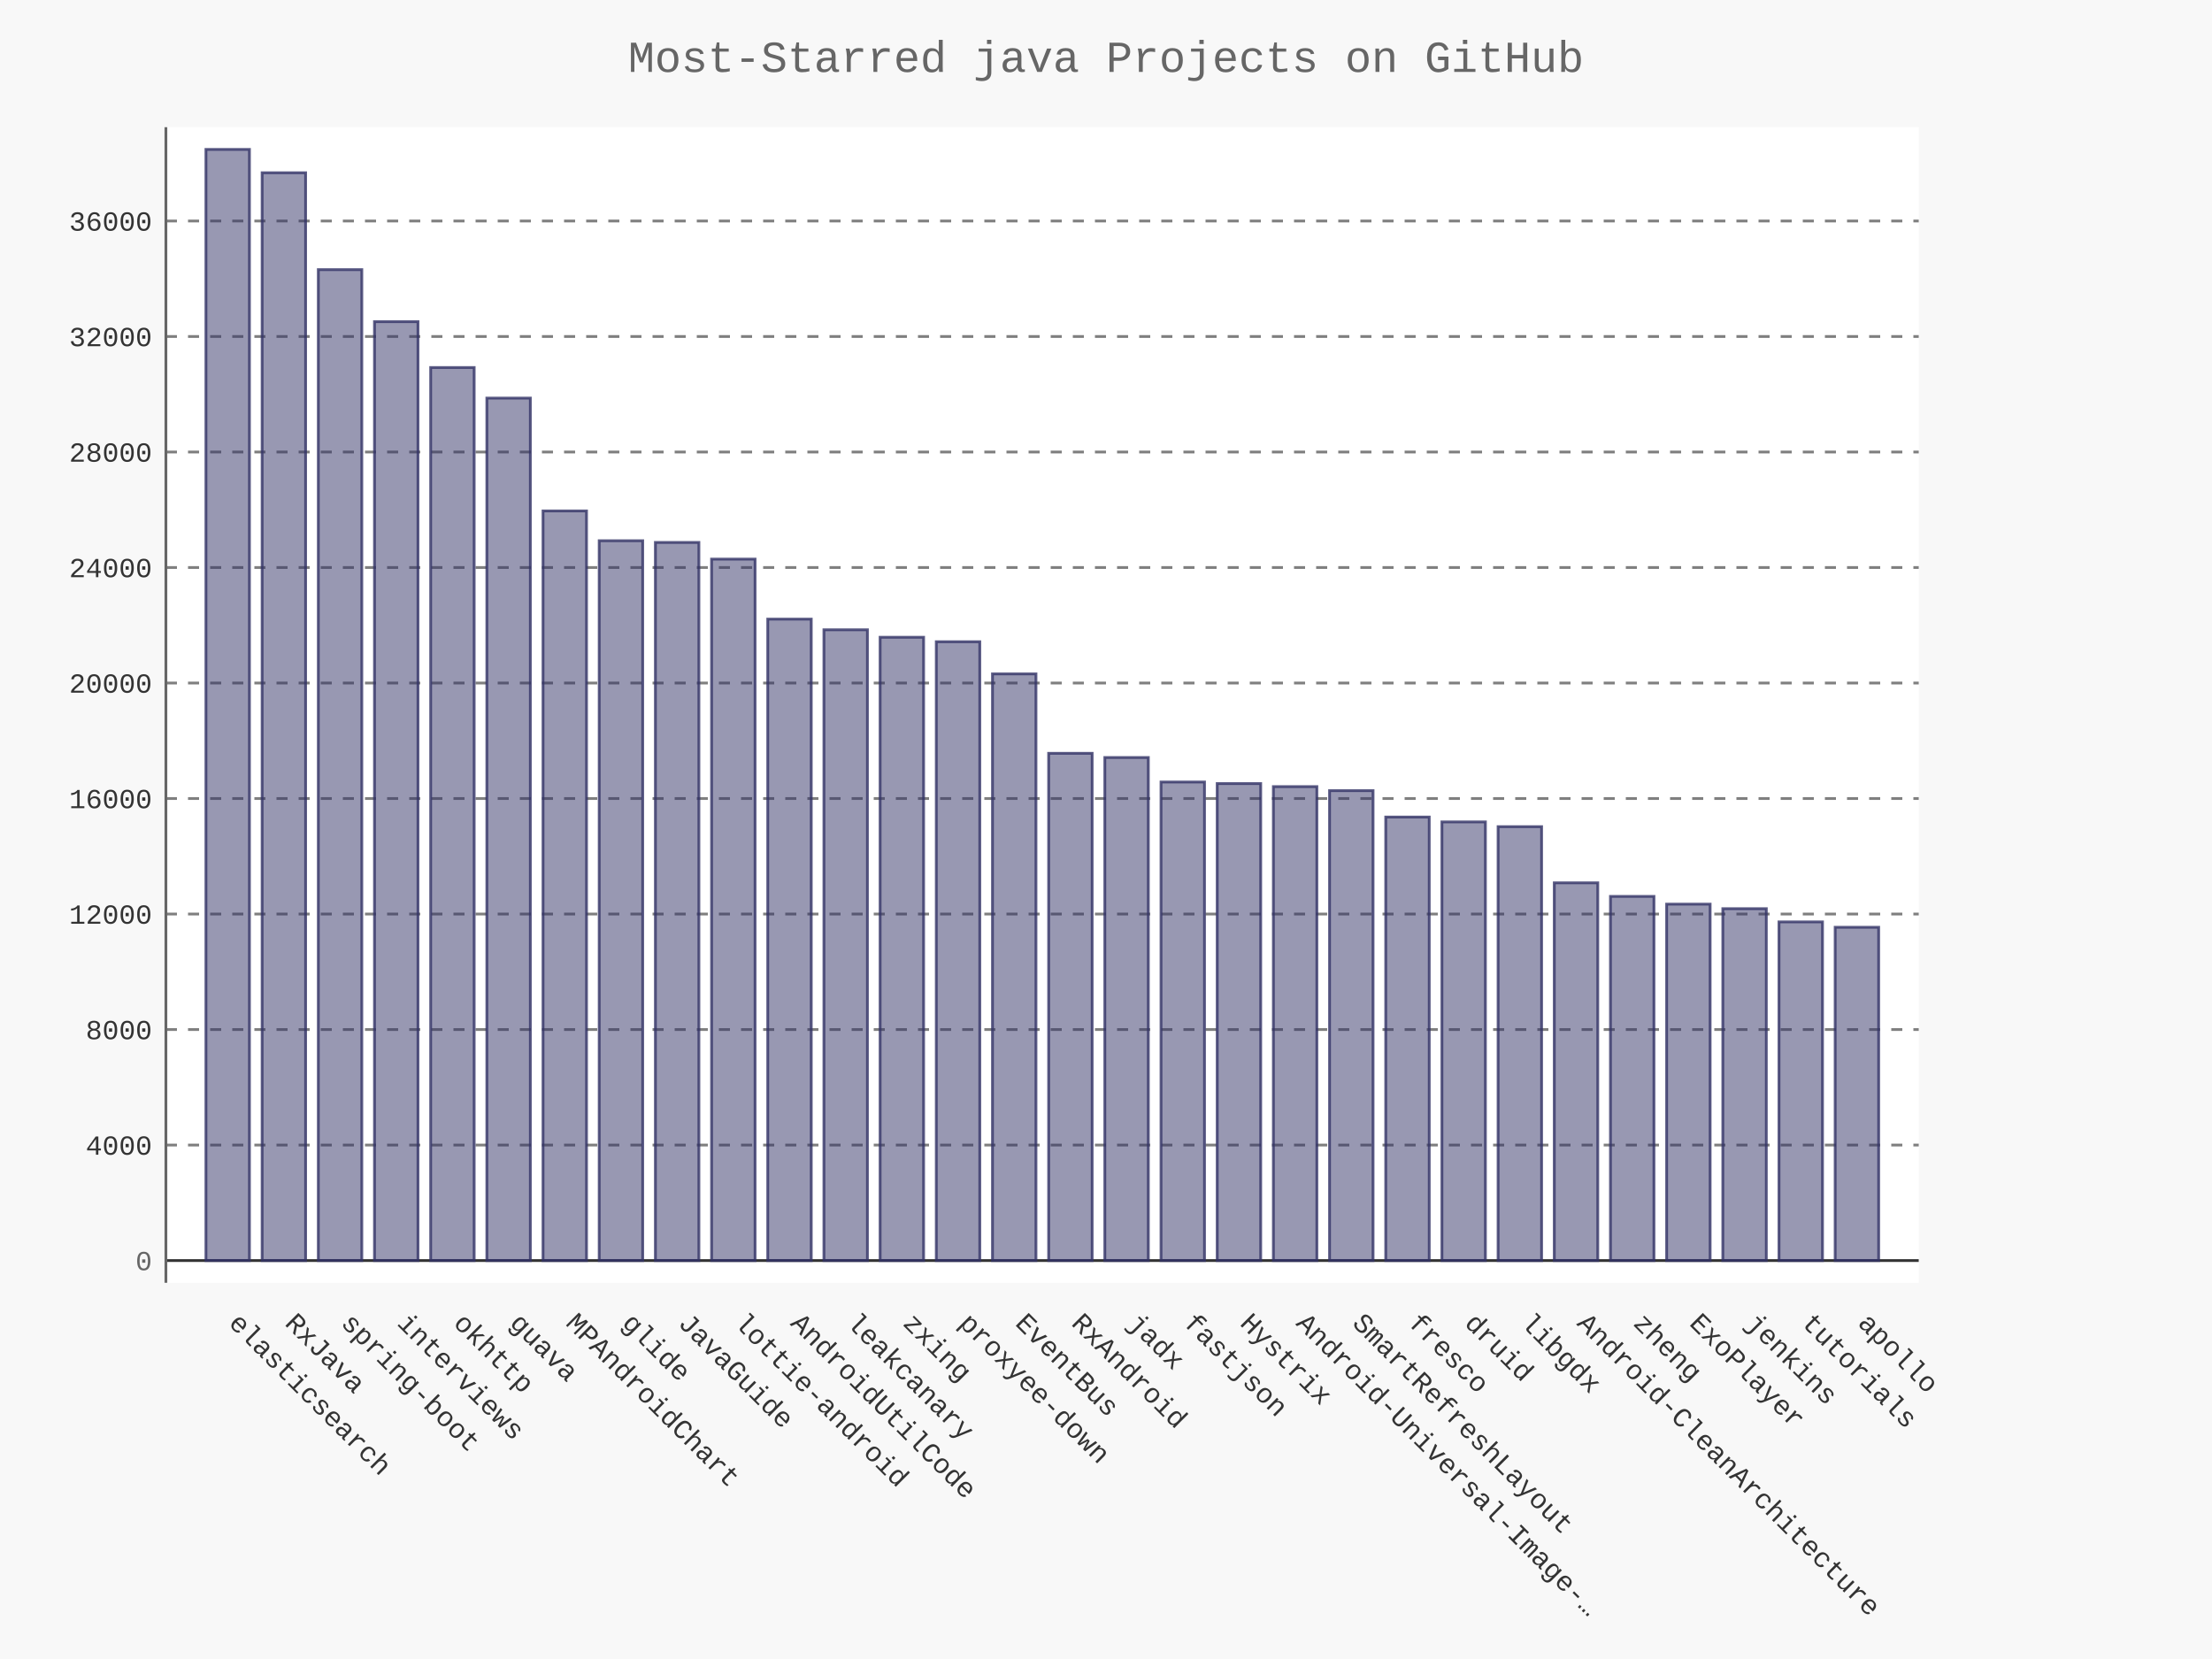
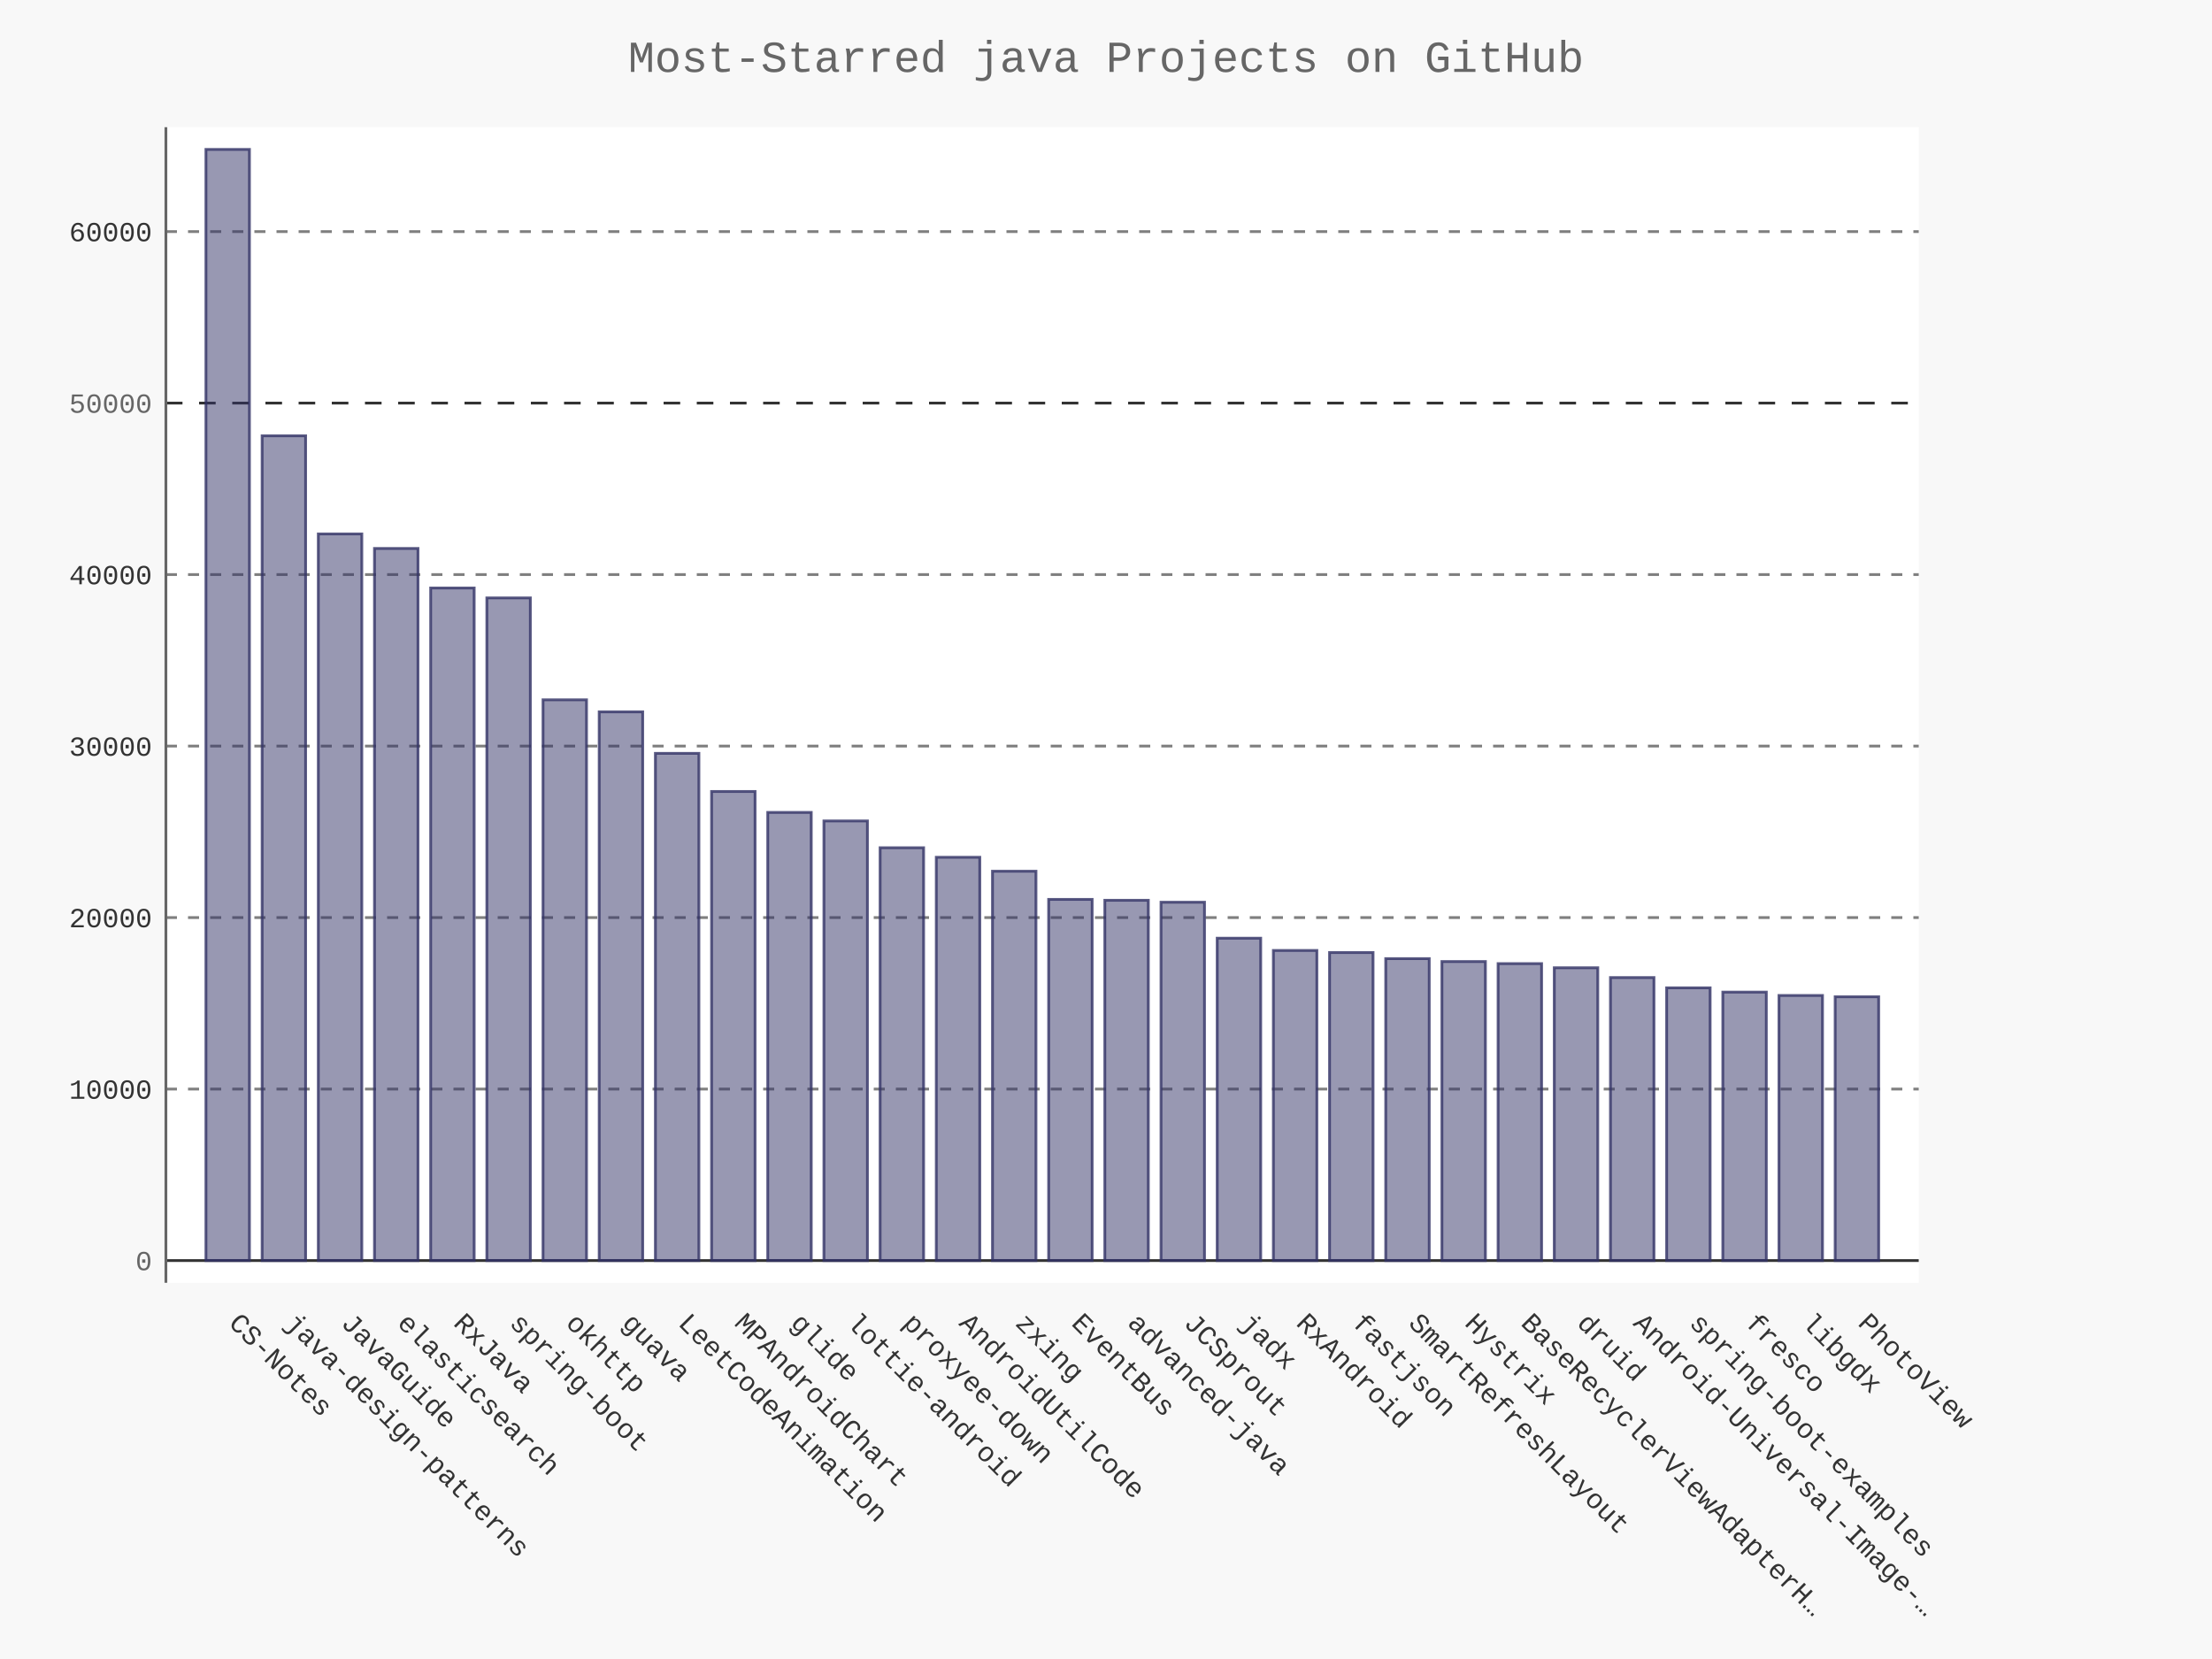
- <svg xmlns="http://www.w3.org/2000/svg" class="pygal-chart" id="chart-eb2c51b5-3a16-4e30-b877-83db45ea4441" viewBox="0 0 800 600">
+ <svg xmlns="http://www.w3.org/2000/svg" class="pygal-chart" id="chart-d710ab1c-2ea6-4b3b-b925-1448aec63ab0" viewBox="0 0 800 600">
  <defs>
-     <style type="text/css">#chart-eb2c51b5-3a16-4e30-b877-83db45ea4441{-webkit-user-select:none;-webkit-font-smoothing:antialiased;font-family:Consolas,"Liberation Mono",Menlo,Courier,monospace}#chart-eb2c51b5-3a16-4e30-b877-83db45ea4441 .title{font-family:Consolas,"Liberation Mono",Menlo,Courier,monospace;font-size:16px}#chart-eb2c51b5-3a16-4e30-b877-83db45ea4441 .legends .legend text{font-family:Consolas,"Liberation Mono",Menlo,Courier,monospace;font-size:14px}#chart-eb2c51b5-3a16-4e30-b877-83db45ea4441 .axis text{font-family:Consolas,"Liberation Mono",Menlo,Courier,monospace;font-size:10px}#chart-eb2c51b5-3a16-4e30-b877-83db45ea4441 .axis text.major{font-family:Consolas,"Liberation Mono",Menlo,Courier,monospace;font-size:10px}#chart-eb2c51b5-3a16-4e30-b877-83db45ea4441 .text-overlay text.value{font-family:Consolas,"Liberation Mono",Menlo,Courier,monospace;font-size:16px}#chart-eb2c51b5-3a16-4e30-b877-83db45ea4441 .text-overlay text.label{font-family:Consolas,"Liberation Mono",Menlo,Courier,monospace;font-size:10px}#chart-eb2c51b5-3a16-4e30-b877-83db45ea4441 .tooltip{font-family:Consolas,"Liberation Mono",Menlo,Courier,monospace;font-size:14px}#chart-eb2c51b5-3a16-4e30-b877-83db45ea4441 text.no_data{font-family:Consolas,"Liberation Mono",Menlo,Courier,monospace;font-size:64px}
- #chart-eb2c51b5-3a16-4e30-b877-83db45ea4441{background-color:#f8f8f8}#chart-eb2c51b5-3a16-4e30-b877-83db45ea4441 path,#chart-eb2c51b5-3a16-4e30-b877-83db45ea4441 line,#chart-eb2c51b5-3a16-4e30-b877-83db45ea4441 rect,#chart-eb2c51b5-3a16-4e30-b877-83db45ea4441 circle{-webkit-transition:250ms ease-in;-moz-transition:250ms ease-in;transition:250ms ease-in}#chart-eb2c51b5-3a16-4e30-b877-83db45ea4441 .graph &gt; .background{fill:#f8f8f8}#chart-eb2c51b5-3a16-4e30-b877-83db45ea4441 .plot &gt; .background{fill:#ffffff}#chart-eb2c51b5-3a16-4e30-b877-83db45ea4441 .graph{fill:#333}#chart-eb2c51b5-3a16-4e30-b877-83db45ea4441 text.no_data{fill:#666}#chart-eb2c51b5-3a16-4e30-b877-83db45ea4441 .title{fill:#666}#chart-eb2c51b5-3a16-4e30-b877-83db45ea4441 .legends .legend text{fill:#333}#chart-eb2c51b5-3a16-4e30-b877-83db45ea4441 .legends .legend:hover text{fill:#666}#chart-eb2c51b5-3a16-4e30-b877-83db45ea4441 .axis .line{stroke:#666}#chart-eb2c51b5-3a16-4e30-b877-83db45ea4441 .axis .guide.line{stroke:rgba(0,0,0,0.5)}#chart-eb2c51b5-3a16-4e30-b877-83db45ea4441 .axis .major.line{stroke:#333}#chart-eb2c51b5-3a16-4e30-b877-83db45ea4441 .axis text.major{fill:#666}#chart-eb2c51b5-3a16-4e30-b877-83db45ea4441 .axis.y .guides:hover .guide.line,#chart-eb2c51b5-3a16-4e30-b877-83db45ea4441 .line-graph .axis.x .guides:hover .guide.line,#chart-eb2c51b5-3a16-4e30-b877-83db45ea4441 .stackedline-graph .axis.x .guides:hover .guide.line,#chart-eb2c51b5-3a16-4e30-b877-83db45ea4441 .xy-graph .axis.x .guides:hover .guide.line{stroke:#666}#chart-eb2c51b5-3a16-4e30-b877-83db45ea4441 .axis .guides:hover text{fill:#666}#chart-eb2c51b5-3a16-4e30-b877-83db45ea4441 .reactive{fill-opacity:.5;stroke-opacity:.8}#chart-eb2c51b5-3a16-4e30-b877-83db45ea4441 .ci{stroke:#333}#chart-eb2c51b5-3a16-4e30-b877-83db45ea4441 .reactive.active,#chart-eb2c51b5-3a16-4e30-b877-83db45ea4441 .active .reactive{fill-opacity:.9;stroke-opacity:.9;stroke-width:4}#chart-eb2c51b5-3a16-4e30-b877-83db45ea4441 .ci .reactive.active{stroke-width:1.5}#chart-eb2c51b5-3a16-4e30-b877-83db45ea4441 .series text{fill:#666}#chart-eb2c51b5-3a16-4e30-b877-83db45ea4441 .tooltip rect{fill:#ffffff;stroke:#666;-webkit-transition:opacity 250ms ease-in;-moz-transition:opacity 250ms ease-in;transition:opacity 250ms ease-in}#chart-eb2c51b5-3a16-4e30-b877-83db45ea4441 .tooltip .label{fill:#333}#chart-eb2c51b5-3a16-4e30-b877-83db45ea4441 .tooltip .label{fill:#333}#chart-eb2c51b5-3a16-4e30-b877-83db45ea4441 .tooltip .legend{font-size:.8em;fill:rgba(0,0,0,0.5)}#chart-eb2c51b5-3a16-4e30-b877-83db45ea4441 .tooltip .x_label{font-size:.6em;fill:#666}#chart-eb2c51b5-3a16-4e30-b877-83db45ea4441 .tooltip .xlink{font-size:.5em;text-decoration:underline}#chart-eb2c51b5-3a16-4e30-b877-83db45ea4441 .tooltip .value{font-size:1.5em}#chart-eb2c51b5-3a16-4e30-b877-83db45ea4441 .bound{font-size:.5em}#chart-eb2c51b5-3a16-4e30-b877-83db45ea4441 .max-value{font-size:.75em;fill:rgba(0,0,0,0.5)}#chart-eb2c51b5-3a16-4e30-b877-83db45ea4441 .map-element{fill:#ffffff;stroke:rgba(0,0,0,0.5) !important}#chart-eb2c51b5-3a16-4e30-b877-83db45ea4441 .map-element .reactive{fill-opacity:inherit;stroke-opacity:inherit}#chart-eb2c51b5-3a16-4e30-b877-83db45ea4441 .color-0,#chart-eb2c51b5-3a16-4e30-b877-83db45ea4441 .color-0 a:visited{stroke:#333366;fill:#333366}#chart-eb2c51b5-3a16-4e30-b877-83db45ea4441 .text-overlay .color-0 text{fill:black}
- #chart-eb2c51b5-3a16-4e30-b877-83db45ea4441 text.no_data{text-anchor:middle}#chart-eb2c51b5-3a16-4e30-b877-83db45ea4441 .guide.line{fill:none}#chart-eb2c51b5-3a16-4e30-b877-83db45ea4441 .centered{text-anchor:middle}#chart-eb2c51b5-3a16-4e30-b877-83db45ea4441 .title{text-anchor:middle}#chart-eb2c51b5-3a16-4e30-b877-83db45ea4441 .legends .legend text{fill-opacity:1}#chart-eb2c51b5-3a16-4e30-b877-83db45ea4441 .axis.x text{text-anchor:middle}#chart-eb2c51b5-3a16-4e30-b877-83db45ea4441 .axis.x:not(.web) text[transform]{text-anchor:start}#chart-eb2c51b5-3a16-4e30-b877-83db45ea4441 .axis.x:not(.web) text[transform].backwards{text-anchor:end}#chart-eb2c51b5-3a16-4e30-b877-83db45ea4441 .axis.y text{text-anchor:end}#chart-eb2c51b5-3a16-4e30-b877-83db45ea4441 .axis.y text[transform].backwards{text-anchor:start}#chart-eb2c51b5-3a16-4e30-b877-83db45ea4441 .axis.y2 text{text-anchor:start}#chart-eb2c51b5-3a16-4e30-b877-83db45ea4441 .axis.y2 text[transform].backwards{text-anchor:end}#chart-eb2c51b5-3a16-4e30-b877-83db45ea4441 .axis .guide.line{stroke-dasharray:4,4}#chart-eb2c51b5-3a16-4e30-b877-83db45ea4441 .axis .major.guide.line{stroke-dasharray:6,6}#chart-eb2c51b5-3a16-4e30-b877-83db45ea4441 .horizontal .axis.y .guide.line,#chart-eb2c51b5-3a16-4e30-b877-83db45ea4441 .horizontal .axis.y2 .guide.line,#chart-eb2c51b5-3a16-4e30-b877-83db45ea4441 .vertical .axis.x .guide.line{opacity:0}#chart-eb2c51b5-3a16-4e30-b877-83db45ea4441 .horizontal .axis.always_show .guide.line,#chart-eb2c51b5-3a16-4e30-b877-83db45ea4441 .vertical .axis.always_show .guide.line{opacity:1 !important}#chart-eb2c51b5-3a16-4e30-b877-83db45ea4441 .axis.y .guides:hover .guide.line,#chart-eb2c51b5-3a16-4e30-b877-83db45ea4441 .axis.y2 .guides:hover .guide.line,#chart-eb2c51b5-3a16-4e30-b877-83db45ea4441 .axis.x .guides:hover .guide.line{opacity:1}#chart-eb2c51b5-3a16-4e30-b877-83db45ea4441 .axis .guides:hover text{opacity:1}#chart-eb2c51b5-3a16-4e30-b877-83db45ea4441 .nofill{fill:none}#chart-eb2c51b5-3a16-4e30-b877-83db45ea4441 .subtle-fill{fill-opacity:.2}#chart-eb2c51b5-3a16-4e30-b877-83db45ea4441 .dot{stroke-width:1px;fill-opacity:1}#chart-eb2c51b5-3a16-4e30-b877-83db45ea4441 .dot.active{stroke-width:5px}#chart-eb2c51b5-3a16-4e30-b877-83db45ea4441 .dot.negative{fill:transparent}#chart-eb2c51b5-3a16-4e30-b877-83db45ea4441 text,#chart-eb2c51b5-3a16-4e30-b877-83db45ea4441 tspan{stroke:none !important}#chart-eb2c51b5-3a16-4e30-b877-83db45ea4441 .series text.active{opacity:1}#chart-eb2c51b5-3a16-4e30-b877-83db45ea4441 .tooltip rect{fill-opacity:.95;stroke-width:.5}#chart-eb2c51b5-3a16-4e30-b877-83db45ea4441 .tooltip text{fill-opacity:1}#chart-eb2c51b5-3a16-4e30-b877-83db45ea4441 .showable{visibility:hidden}#chart-eb2c51b5-3a16-4e30-b877-83db45ea4441 .showable.shown{visibility:visible}#chart-eb2c51b5-3a16-4e30-b877-83db45ea4441 .gauge-background{fill:rgba(229,229,229,1);stroke:none}#chart-eb2c51b5-3a16-4e30-b877-83db45ea4441 .bg-lines{stroke:#f8f8f8;stroke-width:2px}</style>
+     <style type="text/css">#chart-d710ab1c-2ea6-4b3b-b925-1448aec63ab0{-webkit-user-select:none;-webkit-font-smoothing:antialiased;font-family:Consolas,"Liberation Mono",Menlo,Courier,monospace}#chart-d710ab1c-2ea6-4b3b-b925-1448aec63ab0 .title{font-family:Consolas,"Liberation Mono",Menlo,Courier,monospace;font-size:16px}#chart-d710ab1c-2ea6-4b3b-b925-1448aec63ab0 .legends .legend text{font-family:Consolas,"Liberation Mono",Menlo,Courier,monospace;font-size:14px}#chart-d710ab1c-2ea6-4b3b-b925-1448aec63ab0 .axis text{font-family:Consolas,"Liberation Mono",Menlo,Courier,monospace;font-size:10px}#chart-d710ab1c-2ea6-4b3b-b925-1448aec63ab0 .axis text.major{font-family:Consolas,"Liberation Mono",Menlo,Courier,monospace;font-size:10px}#chart-d710ab1c-2ea6-4b3b-b925-1448aec63ab0 .text-overlay text.value{font-family:Consolas,"Liberation Mono",Menlo,Courier,monospace;font-size:16px}#chart-d710ab1c-2ea6-4b3b-b925-1448aec63ab0 .text-overlay text.label{font-family:Consolas,"Liberation Mono",Menlo,Courier,monospace;font-size:10px}#chart-d710ab1c-2ea6-4b3b-b925-1448aec63ab0 .tooltip{font-family:Consolas,"Liberation Mono",Menlo,Courier,monospace;font-size:14px}#chart-d710ab1c-2ea6-4b3b-b925-1448aec63ab0 text.no_data{font-family:Consolas,"Liberation Mono",Menlo,Courier,monospace;font-size:64px}
+ #chart-d710ab1c-2ea6-4b3b-b925-1448aec63ab0{background-color:#f8f8f8}#chart-d710ab1c-2ea6-4b3b-b925-1448aec63ab0 path,#chart-d710ab1c-2ea6-4b3b-b925-1448aec63ab0 line,#chart-d710ab1c-2ea6-4b3b-b925-1448aec63ab0 rect,#chart-d710ab1c-2ea6-4b3b-b925-1448aec63ab0 circle{-webkit-transition:250ms ease-in;-moz-transition:250ms ease-in;transition:250ms ease-in}#chart-d710ab1c-2ea6-4b3b-b925-1448aec63ab0 .graph &gt; .background{fill:#f8f8f8}#chart-d710ab1c-2ea6-4b3b-b925-1448aec63ab0 .plot &gt; .background{fill:#ffffff}#chart-d710ab1c-2ea6-4b3b-b925-1448aec63ab0 .graph{fill:#333}#chart-d710ab1c-2ea6-4b3b-b925-1448aec63ab0 text.no_data{fill:#666}#chart-d710ab1c-2ea6-4b3b-b925-1448aec63ab0 .title{fill:#666}#chart-d710ab1c-2ea6-4b3b-b925-1448aec63ab0 .legends .legend text{fill:#333}#chart-d710ab1c-2ea6-4b3b-b925-1448aec63ab0 .legends .legend:hover text{fill:#666}#chart-d710ab1c-2ea6-4b3b-b925-1448aec63ab0 .axis .line{stroke:#666}#chart-d710ab1c-2ea6-4b3b-b925-1448aec63ab0 .axis .guide.line{stroke:rgba(0,0,0,0.5)}#chart-d710ab1c-2ea6-4b3b-b925-1448aec63ab0 .axis .major.line{stroke:#333}#chart-d710ab1c-2ea6-4b3b-b925-1448aec63ab0 .axis text.major{fill:#666}#chart-d710ab1c-2ea6-4b3b-b925-1448aec63ab0 .axis.y .guides:hover .guide.line,#chart-d710ab1c-2ea6-4b3b-b925-1448aec63ab0 .line-graph .axis.x .guides:hover .guide.line,#chart-d710ab1c-2ea6-4b3b-b925-1448aec63ab0 .stackedline-graph .axis.x .guides:hover .guide.line,#chart-d710ab1c-2ea6-4b3b-b925-1448aec63ab0 .xy-graph .axis.x .guides:hover .guide.line{stroke:#666}#chart-d710ab1c-2ea6-4b3b-b925-1448aec63ab0 .axis .guides:hover text{fill:#666}#chart-d710ab1c-2ea6-4b3b-b925-1448aec63ab0 .reactive{fill-opacity:.5;stroke-opacity:.8}#chart-d710ab1c-2ea6-4b3b-b925-1448aec63ab0 .ci{stroke:#333}#chart-d710ab1c-2ea6-4b3b-b925-1448aec63ab0 .reactive.active,#chart-d710ab1c-2ea6-4b3b-b925-1448aec63ab0 .active .reactive{fill-opacity:.9;stroke-opacity:.9;stroke-width:4}#chart-d710ab1c-2ea6-4b3b-b925-1448aec63ab0 .ci .reactive.active{stroke-width:1.5}#chart-d710ab1c-2ea6-4b3b-b925-1448aec63ab0 .series text{fill:#666}#chart-d710ab1c-2ea6-4b3b-b925-1448aec63ab0 .tooltip rect{fill:#ffffff;stroke:#666;-webkit-transition:opacity 250ms ease-in;-moz-transition:opacity 250ms ease-in;transition:opacity 250ms ease-in}#chart-d710ab1c-2ea6-4b3b-b925-1448aec63ab0 .tooltip .label{fill:#333}#chart-d710ab1c-2ea6-4b3b-b925-1448aec63ab0 .tooltip .label{fill:#333}#chart-d710ab1c-2ea6-4b3b-b925-1448aec63ab0 .tooltip .legend{font-size:.8em;fill:rgba(0,0,0,0.5)}#chart-d710ab1c-2ea6-4b3b-b925-1448aec63ab0 .tooltip .x_label{font-size:.6em;fill:#666}#chart-d710ab1c-2ea6-4b3b-b925-1448aec63ab0 .tooltip .xlink{font-size:.5em;text-decoration:underline}#chart-d710ab1c-2ea6-4b3b-b925-1448aec63ab0 .tooltip .value{font-size:1.5em}#chart-d710ab1c-2ea6-4b3b-b925-1448aec63ab0 .bound{font-size:.5em}#chart-d710ab1c-2ea6-4b3b-b925-1448aec63ab0 .max-value{font-size:.75em;fill:rgba(0,0,0,0.5)}#chart-d710ab1c-2ea6-4b3b-b925-1448aec63ab0 .map-element{fill:#ffffff;stroke:rgba(0,0,0,0.5) !important}#chart-d710ab1c-2ea6-4b3b-b925-1448aec63ab0 .map-element .reactive{fill-opacity:inherit;stroke-opacity:inherit}#chart-d710ab1c-2ea6-4b3b-b925-1448aec63ab0 .color-0,#chart-d710ab1c-2ea6-4b3b-b925-1448aec63ab0 .color-0 a:visited{stroke:#333366;fill:#333366}#chart-d710ab1c-2ea6-4b3b-b925-1448aec63ab0 .text-overlay .color-0 text{fill:black}
+ #chart-d710ab1c-2ea6-4b3b-b925-1448aec63ab0 text.no_data{text-anchor:middle}#chart-d710ab1c-2ea6-4b3b-b925-1448aec63ab0 .guide.line{fill:none}#chart-d710ab1c-2ea6-4b3b-b925-1448aec63ab0 .centered{text-anchor:middle}#chart-d710ab1c-2ea6-4b3b-b925-1448aec63ab0 .title{text-anchor:middle}#chart-d710ab1c-2ea6-4b3b-b925-1448aec63ab0 .legends .legend text{fill-opacity:1}#chart-d710ab1c-2ea6-4b3b-b925-1448aec63ab0 .axis.x text{text-anchor:middle}#chart-d710ab1c-2ea6-4b3b-b925-1448aec63ab0 .axis.x:not(.web) text[transform]{text-anchor:start}#chart-d710ab1c-2ea6-4b3b-b925-1448aec63ab0 .axis.x:not(.web) text[transform].backwards{text-anchor:end}#chart-d710ab1c-2ea6-4b3b-b925-1448aec63ab0 .axis.y text{text-anchor:end}#chart-d710ab1c-2ea6-4b3b-b925-1448aec63ab0 .axis.y text[transform].backwards{text-anchor:start}#chart-d710ab1c-2ea6-4b3b-b925-1448aec63ab0 .axis.y2 text{text-anchor:start}#chart-d710ab1c-2ea6-4b3b-b925-1448aec63ab0 .axis.y2 text[transform].backwards{text-anchor:end}#chart-d710ab1c-2ea6-4b3b-b925-1448aec63ab0 .axis .guide.line{stroke-dasharray:4,4}#chart-d710ab1c-2ea6-4b3b-b925-1448aec63ab0 .axis .major.guide.line{stroke-dasharray:6,6}#chart-d710ab1c-2ea6-4b3b-b925-1448aec63ab0 .horizontal .axis.y .guide.line,#chart-d710ab1c-2ea6-4b3b-b925-1448aec63ab0 .horizontal .axis.y2 .guide.line,#chart-d710ab1c-2ea6-4b3b-b925-1448aec63ab0 .vertical .axis.x .guide.line{opacity:0}#chart-d710ab1c-2ea6-4b3b-b925-1448aec63ab0 .horizontal .axis.always_show .guide.line,#chart-d710ab1c-2ea6-4b3b-b925-1448aec63ab0 .vertical .axis.always_show .guide.line{opacity:1 !important}#chart-d710ab1c-2ea6-4b3b-b925-1448aec63ab0 .axis.y .guides:hover .guide.line,#chart-d710ab1c-2ea6-4b3b-b925-1448aec63ab0 .axis.y2 .guides:hover .guide.line,#chart-d710ab1c-2ea6-4b3b-b925-1448aec63ab0 .axis.x .guides:hover .guide.line{opacity:1}#chart-d710ab1c-2ea6-4b3b-b925-1448aec63ab0 .axis .guides:hover text{opacity:1}#chart-d710ab1c-2ea6-4b3b-b925-1448aec63ab0 .nofill{fill:none}#chart-d710ab1c-2ea6-4b3b-b925-1448aec63ab0 .subtle-fill{fill-opacity:.2}#chart-d710ab1c-2ea6-4b3b-b925-1448aec63ab0 .dot{stroke-width:1px;fill-opacity:1}#chart-d710ab1c-2ea6-4b3b-b925-1448aec63ab0 .dot.active{stroke-width:5px}#chart-d710ab1c-2ea6-4b3b-b925-1448aec63ab0 .dot.negative{fill:transparent}#chart-d710ab1c-2ea6-4b3b-b925-1448aec63ab0 text,#chart-d710ab1c-2ea6-4b3b-b925-1448aec63ab0 tspan{stroke:none !important}#chart-d710ab1c-2ea6-4b3b-b925-1448aec63ab0 .series text.active{opacity:1}#chart-d710ab1c-2ea6-4b3b-b925-1448aec63ab0 .tooltip rect{fill-opacity:.95;stroke-width:.5}#chart-d710ab1c-2ea6-4b3b-b925-1448aec63ab0 .tooltip text{fill-opacity:1}#chart-d710ab1c-2ea6-4b3b-b925-1448aec63ab0 .showable{visibility:hidden}#chart-d710ab1c-2ea6-4b3b-b925-1448aec63ab0 .showable.shown{visibility:visible}#chart-d710ab1c-2ea6-4b3b-b925-1448aec63ab0 .gauge-background{fill:rgba(229,229,229,1);stroke:none}#chart-d710ab1c-2ea6-4b3b-b925-1448aec63ab0 .bg-lines{stroke:#f8f8f8;stroke-width:2px}</style>
  </defs>
  <g class="graph bar-graph vertical">
    <rect class="background" height="600" width="800" x="0" y="0" />
    <g class="plot" transform="translate(60, 46)">
      <rect class="background" height="417.934" width="633.934" x="0" y="0" />
      <g class="axis y always_show">
        <g class="guides">
          <path class="axis major line" d="M0 409.897 h633.934" />
          <text class="major" x="-5" y="413.397">0</text>
        </g>
        <g class="guides">
-           <path class="guide line" d="M0 368.122 h633.934" />
-           <text class="" x="-5" y="371.622">4000</text>
-         </g>
-         <g class="guides">
-           <path class="guide line" d="M0 326.348 h633.934" />
-           <text class="" x="-5" y="329.848">8000</text>
-         </g>
-         <g class="guides">
-           <path class="guide line" d="M0 284.573 h633.934" />
-           <text class="" x="-5" y="288.073">12000</text>
-         </g>
-         <g class="guides">
-           <path class="guide line" d="M0 242.799 h633.934" />
-           <text class="" x="-5" y="246.299">16000</text>
-         </g>
-         <g class="guides">
-           <path class="guide line" d="M0 201.025 h633.934" />
-           <text class="" x="-5" y="204.525">20000</text>
-         </g>
-         <g class="guides">
-           <path class="guide line" d="M0 159.25 h633.934" />
-           <text class="" x="-5" y="162.75">24000</text>
-         </g>
-         <g class="guides">
-           <path class="guide line" d="M0 117.476 h633.934" />
-           <text class="" x="-5" y="120.976">28000</text>
-         </g>
-         <g class="guides">
-           <path class="guide line" d="M0 75.701 h633.934" />
-           <text class="" x="-5" y="79.201">32000</text>
-         </g>
-         <g class="guides">
-           <path class="guide line" d="M0 33.927 h633.934" />
-           <text class="" x="-5" y="37.427">36000</text>
+           <path class="guide line" d="M0 347.874 h633.934" />
+           <text class="" x="-5" y="351.374">10000</text>
+         </g>
+         <g class="guides">
+           <path class="guide line" d="M0 285.851 h633.934" />
+           <text class="" x="-5" y="289.351">20000</text>
+         </g>
+         <g class="guides">
+           <path class="guide line" d="M0 223.828 h633.934" />
+           <text class="" x="-5" y="227.328">30000</text>
+         </g>
+         <g class="guides">
+           <path class="guide line" d="M0 161.805 h633.934" />
+           <text class="" x="-5" y="165.305">40000</text>
+         </g>
+         <g class="guides">
+           <path class="major guide line" d="M0 99.782 h633.934" />
+           <text class="major" x="-5" y="103.282">50000</text>
+         </g>
+         <g class="guides">
+           <path class="guide line" d="M0 37.759 h633.934" />
+           <text class="" x="-5" y="41.259">60000</text>
        </g>
      </g>
      <g class="axis x">
        <path class="line" d="M0 0 v417.934" />
        <g class="guides">
          <path class="guide line" d="M22.35 0 v417.934" />
-           <text class="" transform="rotate(45 22.35024 432.934)" x="22.35" y="432.934">elasticsearch</text>
+           <text class="" transform="rotate(45 22.35024 432.934)" x="22.35" y="432.934">CS-Notes</text>
        </g>
        <g class="guides">
          <path class="guide line" d="M42.669 0 v417.934" />
-           <text class="" transform="rotate(45 42.66863 432.934)" x="42.669" y="432.934">RxJava</text>
+           <text class="" transform="rotate(45 42.66863 432.934)" x="42.669" y="432.934">java-design-patterns</text>
        </g>
        <g class="guides">
          <path class="guide line" d="M62.987 0 v417.934" />
-           <text class="" transform="rotate(45 62.98703 432.934)" x="62.987" y="432.934">spring-boot</text>
+           <text class="" transform="rotate(45 62.98703 432.934)" x="62.987" y="432.934">JavaGuide</text>
        </g>
        <g class="guides">
          <path class="guide line" d="M83.305 0 v417.934" />
-           <text class="" transform="rotate(45 83.30543 432.934)" x="83.305" y="432.934">interviews</text>
+           <text class="" transform="rotate(45 83.30543 432.934)" x="83.305" y="432.934">elasticsearch</text>
        </g>
        <g class="guides">
          <path class="guide line" d="M103.624 0 v417.934" />
-           <text class="" transform="rotate(45 103.6238 432.934)" x="103.624" y="432.934">okhttp</text>
+           <text class="" transform="rotate(45 103.6238 432.934)" x="103.624" y="432.934">RxJava</text>
        </g>
        <g class="guides">
          <path class="guide line" d="M123.942 0 v417.934" />
-           <text class="" transform="rotate(45 123.9422 432.934)" x="123.942" y="432.934">guava</text>
+           <text class="" transform="rotate(45 123.9422 432.934)" x="123.942" y="432.934">spring-boot</text>
        </g>
        <g class="guides">
          <path class="guide line" d="M144.261 0 v417.934" />
-           <text class="" transform="rotate(45 144.2606 432.934)" x="144.261" y="432.934">MPAndroidChart</text>
+           <text class="" transform="rotate(45 144.2606 432.934)" x="144.261" y="432.934">okhttp</text>
        </g>
        <g class="guides">
          <path class="guide line" d="M164.579 0 v417.934" />
-           <text class="" transform="rotate(45 164.579 432.934)" x="164.579" y="432.934">glide</text>
+           <text class="" transform="rotate(45 164.579 432.934)" x="164.579" y="432.934">guava</text>
        </g>
        <g class="guides">
          <path class="guide line" d="M184.897 0 v417.934" />
-           <text class="" transform="rotate(45 184.8974 432.934)" x="184.897" y="432.934">JavaGuide</text>
+           <text class="" transform="rotate(45 184.8974 432.934)" x="184.897" y="432.934">LeetCodeAnimation</text>
        </g>
        <g class="guides">
          <path class="guide line" d="M205.216 0 v417.934" />
-           <text class="" transform="rotate(45 205.2158 432.934)" x="205.216" y="432.934">lottie-android</text>
+           <text class="" transform="rotate(45 205.2158 432.934)" x="205.216" y="432.934">MPAndroidChart</text>
        </g>
        <g class="guides">
          <path class="guide line" d="M225.534 0 v417.934" />
-           <text class="" transform="rotate(45 225.5342 432.934)" x="225.534" y="432.934">AndroidUtilCode</text>
+           <text class="" transform="rotate(45 225.5342 432.934)" x="225.534" y="432.934">glide</text>
        </g>
        <g class="guides">
          <path class="guide line" d="M245.853 0 v417.934" />
-           <text class="" transform="rotate(45 245.8526 432.934)" x="245.853" y="432.934">leakcanary</text>
+           <text class="" transform="rotate(45 245.8526 432.934)" x="245.853" y="432.934">lottie-android</text>
        </g>
        <g class="guides">
          <path class="guide line" d="M266.171 0 v417.934" />
-           <text class="" transform="rotate(45 266.171 432.934)" x="266.171" y="432.934">zxing</text>
+           <text class="" transform="rotate(45 266.171 432.934)" x="266.171" y="432.934">proxyee-down</text>
        </g>
        <g class="guides">
          <path class="guide line" d="M286.489 0 v417.934" />
-           <text class="" transform="rotate(45 286.4894 432.934)" x="286.489" y="432.934">proxyee-down</text>
+           <text class="" transform="rotate(45 286.4894 432.934)" x="286.489" y="432.934">AndroidUtilCode</text>
        </g>
        <g class="guides">
          <path class="guide line" d="M306.808 0 v417.934" />
-           <text class="" transform="rotate(45 306.8078 432.934)" x="306.808" y="432.934">EventBus</text>
+           <text class="" transform="rotate(45 306.8078 432.934)" x="306.808" y="432.934">zxing</text>
        </g>
        <g class="guides">
          <path class="guide line" d="M327.126 0 v417.934" />
-           <text class="" transform="rotate(45 327.1262 432.934)" x="327.126" y="432.934">RxAndroid</text>
+           <text class="" transform="rotate(45 327.1262 432.934)" x="327.126" y="432.934">EventBus</text>
        </g>
        <g class="guides">
          <path class="guide line" d="M347.445 0 v417.934" />
-           <text class="" transform="rotate(45 347.4446 432.934)" x="347.445" y="432.934">jadx</text>
+           <text class="" transform="rotate(45 347.4446 432.934)" x="347.445" y="432.934">advanced-java</text>
        </g>
        <g class="guides">
          <path class="guide line" d="M367.763 0 v417.934" />
-           <text class="" transform="rotate(45 367.763 432.934)" x="367.763" y="432.934">fastjson</text>
+           <text class="" transform="rotate(45 367.763 432.934)" x="367.763" y="432.934">JCSprout</text>
        </g>
        <g class="guides">
          <path class="guide line" d="M388.081 0 v417.934" />
-           <text class="" transform="rotate(45 388.0814 432.934)" x="388.081" y="432.934">Hystrix</text>
+           <text class="" transform="rotate(45 388.0814 432.934)" x="388.081" y="432.934">jadx</text>
        </g>
        <g class="guides">
          <path class="guide line" d="M408.4 0 v417.934" />
-           <text class="" transform="rotate(45 408.3998 432.934)" x="408.4" y="432.934">Android-Universal-Image-…</text>
+           <text class="" transform="rotate(45 408.3998 432.934)" x="408.4" y="432.934">RxAndroid</text>
        </g>
        <g class="guides">
          <path class="guide line" d="M428.718 0 v417.934" />
-           <text class="" transform="rotate(45 428.7182 432.934)" x="428.718" y="432.934">SmartRefreshLayout</text>
+           <text class="" transform="rotate(45 428.7182 432.934)" x="428.718" y="432.934">fastjson</text>
        </g>
        <g class="guides">
          <path class="guide line" d="M449.037 0 v417.934" />
-           <text class="" transform="rotate(45 449.0366 432.934)" x="449.037" y="432.934">fresco</text>
+           <text class="" transform="rotate(45 449.0366 432.934)" x="449.037" y="432.934">SmartRefreshLayout</text>
        </g>
        <g class="guides">
          <path class="guide line" d="M469.355 0 v417.934" />
-           <text class="" transform="rotate(45 469.355 432.934)" x="469.355" y="432.934">druid</text>
+           <text class="" transform="rotate(45 469.355 432.934)" x="469.355" y="432.934">Hystrix</text>
        </g>
        <g class="guides">
          <path class="guide line" d="M489.673 0 v417.934" />
-           <text class="" transform="rotate(45 489.6734 432.934)" x="489.673" y="432.934">libgdx</text>
+           <text class="" transform="rotate(45 489.6734 432.934)" x="489.673" y="432.934">BaseRecyclerViewAdapterH…</text>
        </g>
        <g class="guides">
          <path class="guide line" d="M509.992 0 v417.934" />
-           <text class="" transform="rotate(45 509.9918 432.934)" x="509.992" y="432.934">Android-CleanArchitecture</text>
+           <text class="" transform="rotate(45 509.9918 432.934)" x="509.992" y="432.934">druid</text>
        </g>
        <g class="guides">
          <path class="guide line" d="M530.31 0 v417.934" />
-           <text class="" transform="rotate(45 530.3102 432.934)" x="530.31" y="432.934">zheng</text>
+           <text class="" transform="rotate(45 530.3102 432.934)" x="530.31" y="432.934">Android-Universal-Image-…</text>
        </g>
        <g class="guides">
          <path class="guide line" d="M550.629 0 v417.934" />
-           <text class="" transform="rotate(45 550.6286 432.934)" x="550.629" y="432.934">ExoPlayer</text>
+           <text class="" transform="rotate(45 550.6286 432.934)" x="550.629" y="432.934">spring-boot-examples</text>
        </g>
        <g class="guides">
          <path class="guide line" d="M570.947 0 v417.934" />
-           <text class="" transform="rotate(45 570.947 432.934)" x="570.947" y="432.934">jenkins</text>
+           <text class="" transform="rotate(45 570.947 432.934)" x="570.947" y="432.934">fresco</text>
        </g>
        <g class="guides">
          <path class="guide line" d="M591.265 0 v417.934" />
-           <text class="" transform="rotate(45 591.2653 432.934)" x="591.265" y="432.934">tutorials</text>
+           <text class="" transform="rotate(45 591.2653 432.934)" x="591.265" y="432.934">libgdx</text>
        </g>
        <g class="guides">
          <path class="guide line" d="M611.584 0 v417.934" />
-           <text class="" transform="rotate(45 611.5837 432.934)" x="611.584" y="432.934">apollo</text>
+           <text class="" transform="rotate(45 611.5837 432.934)" x="611.584" y="432.934">PhotoView</text>
        </g>
      </g>
      <g class="series serie-0 color-0">
        <g class="bars">
          <g class="bar">
            <rect class="rect reactive tooltip-trigger" height="401.86" rx="0" ry="0" width="15.735" x="14.483" y="8.037" />
          </g>
          <g class="bar">
-             <rect class="rect reactive tooltip-trigger" height="393.421" rx="0" ry="0" width="15.735" x="34.801" y="16.476" />
-           </g>
-           <g class="bar">
-             <rect class="rect reactive tooltip-trigger" height="358.383" rx="0" ry="0" width="15.735" x="55.12" y="51.514" />
-           </g>
-           <g class="bar">
-             <rect class="rect reactive tooltip-trigger" height="339.563" rx="0" ry="0" width="15.735" x="75.438" y="70.333" />
-           </g>
-           <g class="bar">
-             <rect class="rect reactive tooltip-trigger" height="322.979" rx="0" ry="0" width="15.735" x="95.757" y="86.918" />
-           </g>
-           <g class="bar">
-             <rect class="rect reactive tooltip-trigger" height="311.919" rx="0" ry="0" width="15.735" x="116.075" y="97.978" />
-           </g>
-           <g class="bar">
-             <rect class="rect reactive tooltip-trigger" height="271.116" rx="0" ry="0" width="15.735" x="136.393" y="138.781" />
-           </g>
-           <g class="bar">
-             <rect class="rect reactive tooltip-trigger" height="260.338" rx="0" ry="0" width="15.735" x="156.712" y="149.559" />
-           </g>
-           <g class="bar">
-             <rect class="rect reactive tooltip-trigger" height="259.722" rx="0" ry="0" width="15.735" x="177.03" y="150.175" />
-           </g>
-           <g class="bar">
-             <rect class="rect reactive tooltip-trigger" height="253.686" rx="0" ry="0" width="15.735" x="197.349" y="156.211" />
-           </g>
-           <g class="bar">
-             <rect class="rect reactive tooltip-trigger" height="231.984" rx="0" ry="0" width="15.735" x="217.667" y="177.913" />
-           </g>
-           <g class="bar">
-             <rect class="rect reactive tooltip-trigger" height="228.13" rx="0" ry="0" width="15.735" x="237.985" y="181.767" />
-           </g>
-           <g class="bar">
-             <rect class="rect reactive tooltip-trigger" height="225.425" rx="0" ry="0" width="15.735" x="258.304" y="184.472" />
-           </g>
-           <g class="bar">
-             <rect class="rect reactive tooltip-trigger" height="223.807" rx="0" ry="0" width="15.735" x="278.622" y="186.09" />
-           </g>
-           <g class="bar">
-             <rect class="rect reactive tooltip-trigger" height="212.172" rx="0" ry="0" width="15.735" x="298.941" y="197.724" />
-           </g>
-           <g class="bar">
-             <rect class="rect reactive tooltip-trigger" height="183.452" rx="0" ry="0" width="15.735" x="319.259" y="226.444" />
-           </g>
-           <g class="bar">
-             <rect class="rect reactive tooltip-trigger" height="181.938" rx="0" ry="0" width="15.735" x="339.577" y="227.959" />
-           </g>
-           <g class="bar">
-             <rect class="rect reactive tooltip-trigger" height="173.071" rx="0" ry="0" width="15.735" x="359.896" y="236.825" />
-           </g>
-           <g class="bar">
-             <rect class="rect reactive tooltip-trigger" height="172.508" rx="0" ry="0" width="15.735" x="380.214" y="237.389" />
-           </g>
-           <g class="bar">
-             <rect class="rect reactive tooltip-trigger" height="171.411" rx="0" ry="0" width="15.735" x="400.532" y="238.486" />
-           </g>
-           <g class="bar">
-             <rect class="rect reactive tooltip-trigger" height="169.949" rx="0" ry="0" width="15.735" x="420.851" y="239.948" />
-           </g>
-           <g class="bar">
-             <rect class="rect reactive tooltip-trigger" height="160.403" rx="0" ry="0" width="15.735" x="441.169" y="249.493" />
-           </g>
-           <g class="bar">
-             <rect class="rect reactive tooltip-trigger" height="158.649" rx="0" ry="0" width="15.735" x="461.488" y="251.248" />
-           </g>
-           <g class="bar">
-             <rect class="rect reactive tooltip-trigger" height="156.926" rx="0" ry="0" width="15.735" x="481.806" y="252.971" />
-           </g>
-           <g class="bar">
-             <rect class="rect reactive tooltip-trigger" height="136.613" rx="0" ry="0" width="15.735" x="502.124" y="273.284" />
-           </g>
-           <g class="bar">
-             <rect class="rect reactive tooltip-trigger" height="131.704" rx="0" ry="0" width="15.735" x="522.443" y="278.192" />
-           </g>
-           <g class="bar">
-             <rect class="rect reactive tooltip-trigger" height="128.905" rx="0" ry="0" width="15.735" x="542.761" y="280.991" />
-           </g>
-           <g class="bar">
-             <rect class="rect reactive tooltip-trigger" height="127.266" rx="0" ry="0" width="15.735" x="563.08" y="282.631" />
-           </g>
-           <g class="bar">
-             <rect class="rect reactive tooltip-trigger" height="122.483" rx="0" ry="0" width="15.735" x="583.398" y="287.414" />
-           </g>
-           <g class="bar">
-             <rect class="rect reactive tooltip-trigger" height="120.54" rx="0" ry="0" width="15.735" x="603.716" y="289.357" />
+             <rect class="rect reactive tooltip-trigger" height="298.281" rx="0" ry="0" width="15.735" x="34.801" y="111.616" />
+           </g>
+           <g class="bar">
+             <rect class="rect reactive tooltip-trigger" height="262.798" rx="0" ry="0" width="15.735" x="55.12" y="147.099" />
+           </g>
+           <g class="bar">
+             <rect class="rect reactive tooltip-trigger" height="257.544" rx="0" ry="0" width="15.735" x="75.438" y="152.352" />
+           </g>
+           <g class="bar">
+             <rect class="rect reactive tooltip-trigger" height="243.242" rx="0" ry="0" width="15.735" x="95.757" y="166.655" />
+           </g>
+           <g class="bar">
+             <rect class="rect reactive tooltip-trigger" height="239.657" rx="0" ry="0" width="15.735" x="116.075" y="170.24" />
+           </g>
+           <g class="bar">
+             <rect class="rect reactive tooltip-trigger" height="202.809" rx="0" ry="0" width="15.735" x="136.393" y="207.088" />
+           </g>
+           <g class="bar">
+             <rect class="rect reactive tooltip-trigger" height="198.449" rx="0" ry="0" width="15.735" x="156.712" y="211.448" />
+           </g>
+           <g class="bar">
+             <rect class="rect reactive tooltip-trigger" height="183.439" rx="0" ry="0" width="15.735" x="177.03" y="226.457" />
+           </g>
+           <g class="bar">
+             <rect class="rect reactive tooltip-trigger" height="169.652" rx="0" ry="0" width="15.735" x="197.349" y="240.245" />
+           </g>
+           <g class="bar">
+             <rect class="rect reactive tooltip-trigger" height="162.079" rx="0" ry="0" width="15.735" x="217.667" y="247.818" />
+           </g>
+           <g class="bar">
+             <rect class="rect reactive tooltip-trigger" height="158.996" rx="0" ry="0" width="15.735" x="237.985" y="250.901" />
+           </g>
+           <g class="bar">
+             <rect class="rect reactive tooltip-trigger" height="149.302" rx="0" ry="0" width="15.735" x="258.304" y="260.595" />
+           </g>
+           <g class="bar">
+             <rect class="rect reactive tooltip-trigger" height="145.853" rx="0" ry="0" width="15.735" x="278.622" y="264.043" />
+           </g>
+           <g class="bar">
+             <rect class="rect reactive tooltip-trigger" height="140.811" rx="0" ry="0" width="15.735" x="298.941" y="269.086" />
+           </g>
+           <g class="bar">
+             <rect class="rect reactive tooltip-trigger" height="130.62" rx="0" ry="0" width="15.735" x="319.259" y="279.276" />
+           </g>
+           <g class="bar">
+             <rect class="rect reactive tooltip-trigger" height="130.298" rx="0" ry="0" width="15.735" x="339.577" y="279.599" />
+           </g>
+           <g class="bar">
+             <rect class="rect reactive tooltip-trigger" height="129.597" rx="0" ry="0" width="15.735" x="359.896" y="280.3" />
+           </g>
+           <g class="bar">
+             <rect class="rect reactive tooltip-trigger" height="116.591" rx="0" ry="0" width="15.735" x="380.214" y="293.306" />
+           </g>
+           <g class="bar">
+             <rect class="rect reactive tooltip-trigger" height="112.156" rx="0" ry="0" width="15.735" x="400.532" y="297.741" />
+           </g>
+           <g class="bar">
+             <rect class="rect reactive tooltip-trigger" height="111.406" rx="0" ry="0" width="15.735" x="420.851" y="298.491" />
+           </g>
+           <g class="bar">
+             <rect class="rect reactive tooltip-trigger" height="109.198" rx="0" ry="0" width="15.735" x="441.169" y="300.699" />
+           </g>
+           <g class="bar">
+             <rect class="rect reactive tooltip-trigger" height="108.143" rx="0" ry="0" width="15.735" x="461.488" y="301.753" />
+           </g>
+           <g class="bar">
+             <rect class="rect reactive tooltip-trigger" height="107.393" rx="0" ry="0" width="15.735" x="481.806" y="302.504" />
+           </g>
+           <g class="bar">
+             <rect class="rect reactive tooltip-trigger" height="105.892" rx="0" ry="0" width="15.735" x="502.124" y="304.005" />
+           </g>
+           <g class="bar">
+             <rect class="rect reactive tooltip-trigger" height="102.35" rx="0" ry="0" width="15.735" x="522.443" y="307.546" />
+           </g>
+           <g class="bar">
+             <rect class="rect reactive tooltip-trigger" height="98.635" rx="0" ry="0" width="15.735" x="542.761" y="311.262" />
+           </g>
+           <g class="bar">
+             <rect class="rect reactive tooltip-trigger" height="97.091" rx="0" ry="0" width="15.735" x="563.08" y="312.806" />
+           </g>
+           <g class="bar">
+             <rect class="rect reactive tooltip-trigger" height="95.875" rx="0" ry="0" width="15.735" x="583.398" y="314.022" />
+           </g>
+           <g class="bar">
+             <rect class="rect reactive tooltip-trigger" height="95.398" rx="0" ry="0" width="15.735" x="603.716" y="314.499" />
          </g>
        </g>
      </g>
    </g>
    <g class="titles">
      <text class="title plot_title" x="400.0" y="26">Most-Starred java Projects on GitHub</text>
    </g>
    <g class="plot overlay" transform="translate(60, 46)">
      <g class="series serie-0 color-0" />
    </g>
    <g class="plot text-overlay" transform="translate(60, 46)">
      <g class="series serie-0 color-0" />
    </g>
    <g class="plot tooltip-overlay" transform="translate(60, 46)">
      <g class="tooltip" style="opacity: 0" transform="translate(0 0)">
        <rect class="tooltip-box" height="0" rx="0" ry="0" width="0" />
        <g class="text" />
      </g>
    </g>
  </g>
</svg>
